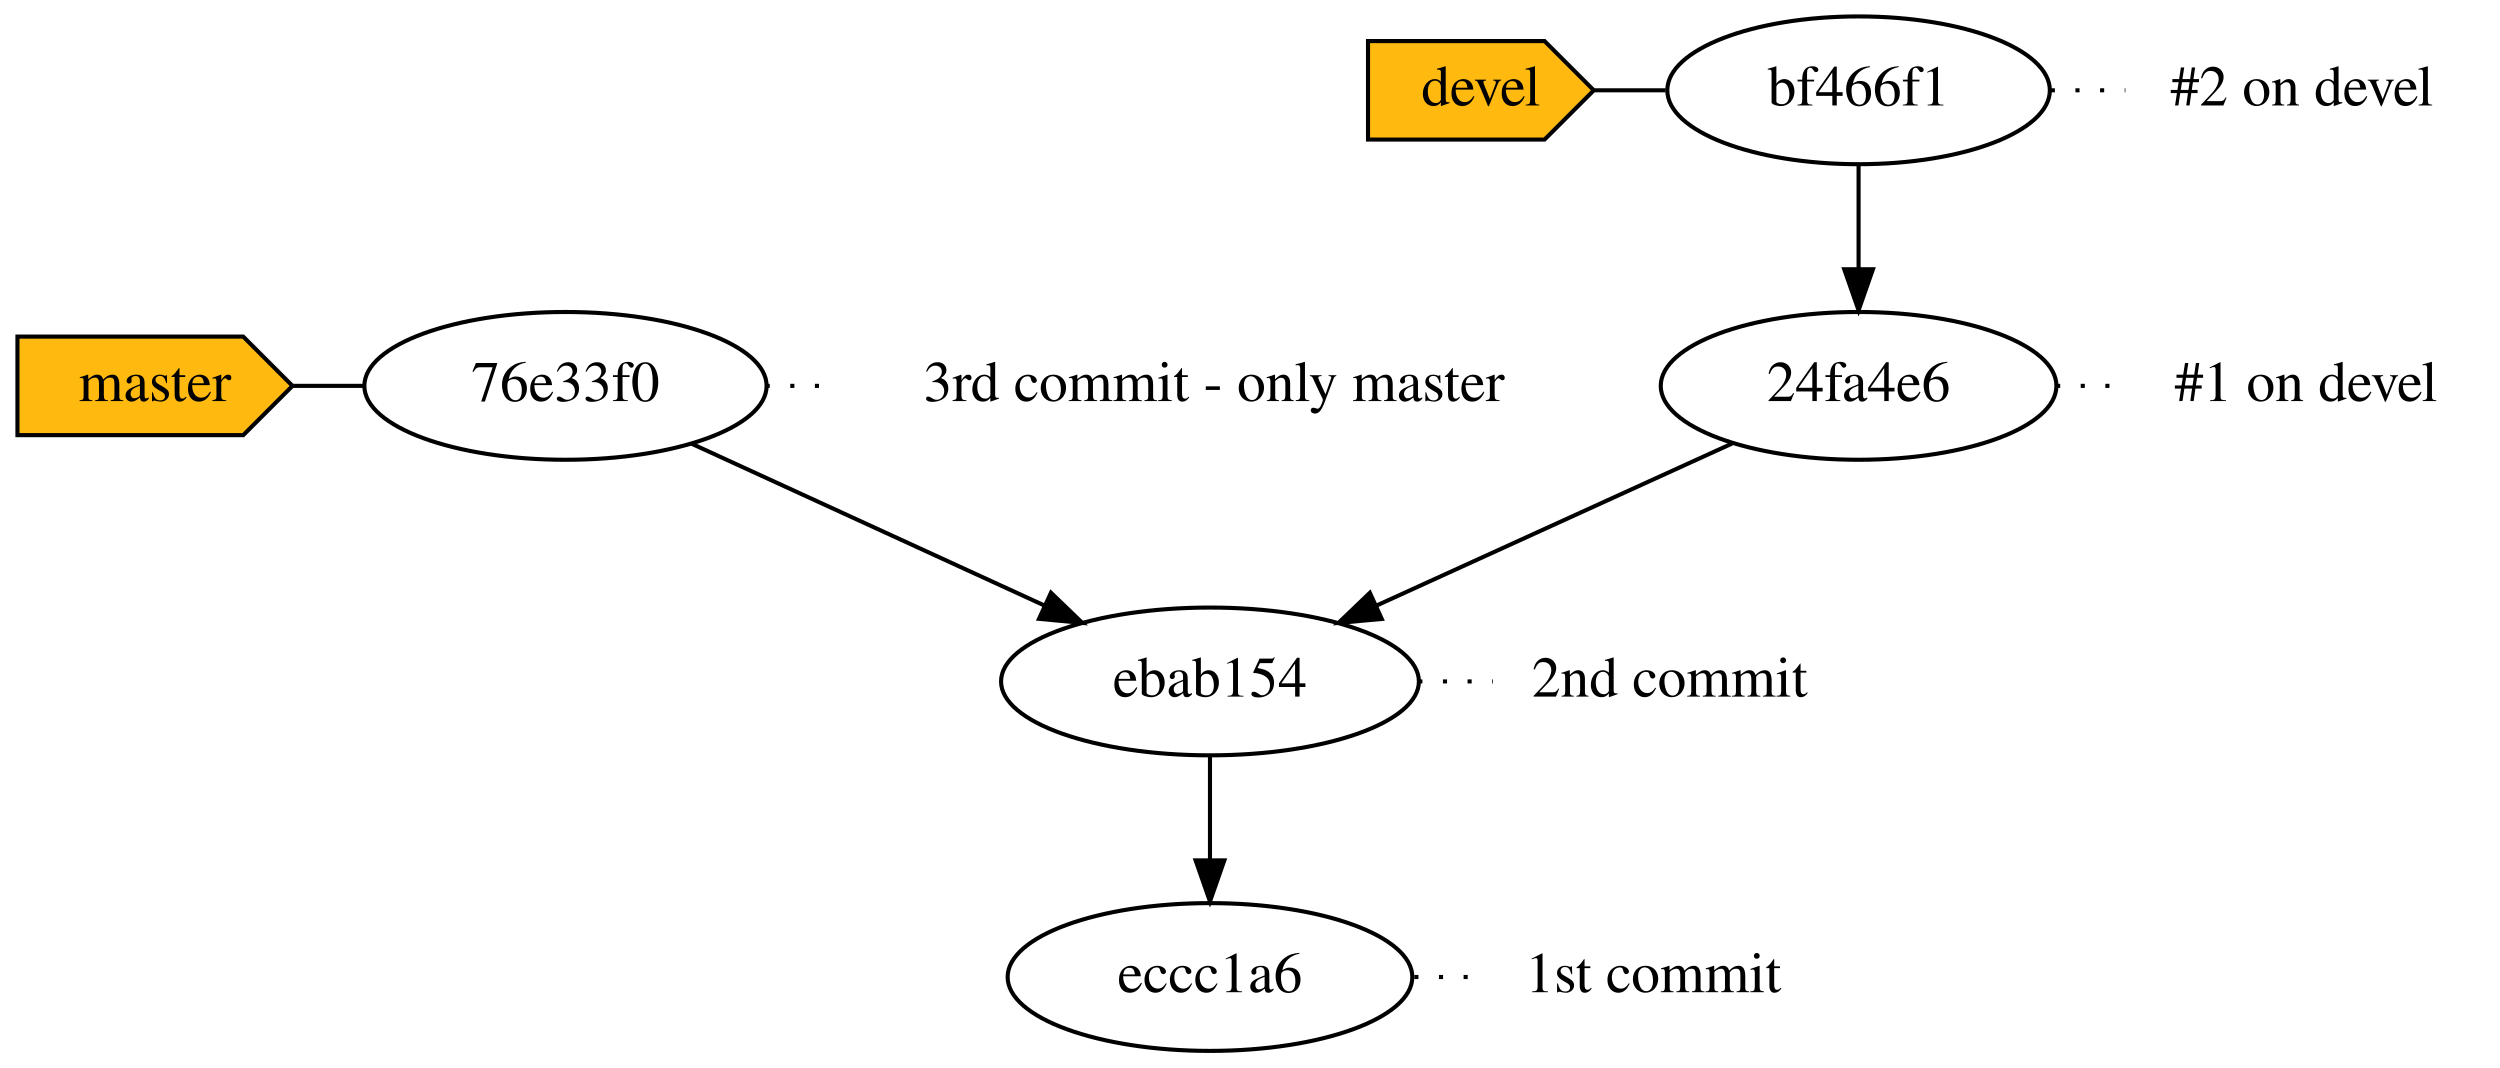
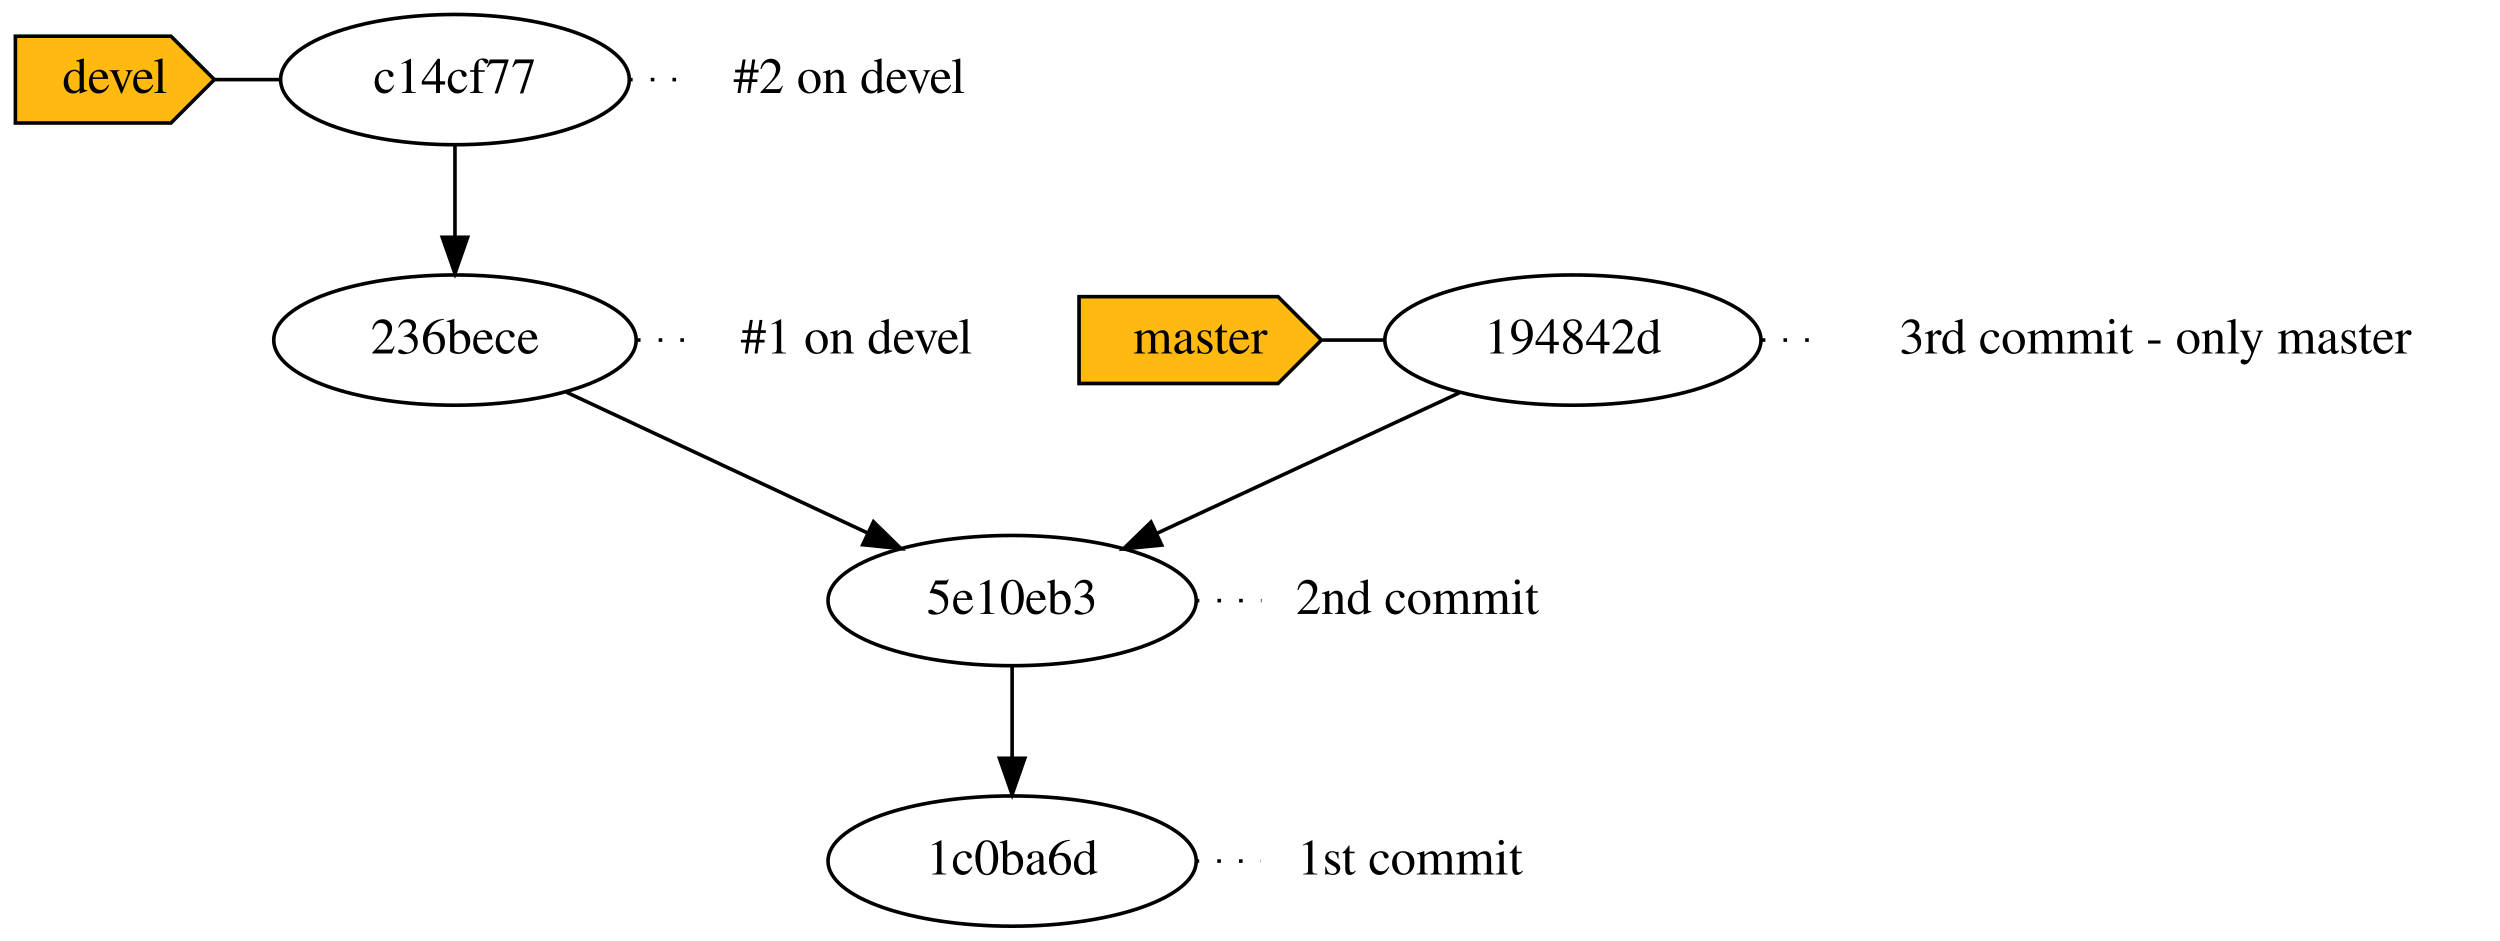
- <svg xmlns="http://www.w3.org/2000/svg" width="609pt" height="260pt" viewBox="0.00 0.00 608.50 260.00">
+ <svg xmlns="http://www.w3.org/2000/svg" width="691pt" height="260pt" viewBox="0.00 0.00 690.50 260.00">
  <g id="graph0" class="graph" transform="scale(1 1) rotate(0) translate(4 256)">
    <g id="node1" class="node">
-       <ellipse fill="none" stroke="#000000" cx="448.5" cy="-162" rx="48.192" ry="18" />
-       <text text-anchor="middle" x="448.5" y="-158.3" font-family="Times,serif" font-size="14.00" fill="#000000">24fa4e6</text>
+       <ellipse fill="none" stroke="#000000" cx="430.5" cy="-162" rx="51.991" ry="18" />
+       <text text-anchor="middle" x="430.5" y="-158.3" font-family="Times,serif" font-size="14.00" fill="#000000">194842d</text>
    </g>
    <g id="node2" class="node">
-       <text text-anchor="middle" x="557.5" y="-158.3" font-family="Times,serif" font-size="14.00" fill="#000000">#1 on devel</text>
+       <text text-anchor="middle" x="591.5" y="-158.3" font-family="Times,serif" font-size="14.00" fill="#000000">3rd commit - only master</text>
    </g>
    <g id="edge1" class="edge">
-       <path fill="none" stroke="#000000" stroke-dasharray="1,5" d="M496.613,-162C502.48,-162 508.347,-162 514.213,-162" />
+       <path fill="none" stroke="#000000" stroke-dasharray="1,5" d="M482.699,-162C488.508,-162 494.316,-162 500.124,-162" />
    </g>
    <g id="node7" class="node">
-       <ellipse fill="none" stroke="#000000" cx="290.5" cy="-90" rx="50.892" ry="18" />
-       <text text-anchor="middle" x="290.5" y="-86.3" font-family="Times,serif" font-size="14.00" fill="#000000">ebab154</text>
+       <ellipse fill="none" stroke="#000000" cx="275.5" cy="-90" rx="50.892" ry="18" />
+       <text text-anchor="middle" x="275.5" y="-86.3" font-family="Times,serif" font-size="14.00" fill="#000000">5e10eb3</text>
    </g>
    <g id="edge6" class="edge">
-       <path fill="none" stroke="#000000" d="M417.661,-147.947C392.918,-136.671 357.982,-120.751 330.988,-108.45" />
-       <polygon fill="#000000" stroke="#000000" points="332.352,-105.226 321.801,-104.264 329.45,-111.596 332.352,-105.226" />
+       <path fill="none" stroke="#000000" d="M399.133,-147.43C375.025,-136.231 341.553,-120.683 315.516,-108.588" />
+       <polygon fill="#000000" stroke="#000000" points="316.835,-105.341 306.291,-104.303 313.886,-111.69 316.835,-105.341" />
    </g>
    <g id="node3" class="node">
-       <ellipse fill="none" stroke="#000000" cx="133.5" cy="-162" rx="48.993" ry="18" />
-       <text text-anchor="middle" x="133.5" y="-158.3" font-family="Times,serif" font-size="14.00" fill="#000000">76e33f0</text>
+       <ellipse fill="none" stroke="#000000" cx="275.5" cy="-18" rx="50.892" ry="18" />
+       <text text-anchor="middle" x="275.5" y="-14.3" font-family="Times,serif" font-size="14.00" fill="#000000">1c0ba6d</text>
    </g>
    <g id="node4" class="node">
-       <text text-anchor="middle" x="291.5" y="-158.3" font-family="Times,serif" font-size="14.00" fill="#000000">3rd commit - only master</text>
+       <text text-anchor="middle" x="385.5" y="-14.3" font-family="Times,serif" font-size="14.00" fill="#000000">1st commit</text>
    </g>
    <g id="edge2" class="edge">
-       <path fill="none" stroke="#000000" stroke-dasharray="1,5" d="M182.258,-162C188.232,-162 194.206,-162 200.18,-162" />
+       <path fill="none" stroke="#000000" stroke-dasharray="1,5" d="M326.203,-18C332.226,-18 338.248,-18 344.27,-18" />
+     </g>
+     <g id="node5" class="node">
+       <ellipse fill="none" stroke="#000000" cx="121.5" cy="-162" rx="50.091" ry="18" />
+       <text text-anchor="middle" x="121.5" y="-158.3" font-family="Times,serif" font-size="14.00" fill="#000000">236bece</text>
+     </g>
+     <g id="node6" class="node">
+       <text text-anchor="middle" x="232.5" y="-158.3" font-family="Times,serif" font-size="14.00" fill="#000000">#1 on devel</text>
+     </g>
+     <g id="edge3" class="edge">
+       <path fill="none" stroke="#000000" stroke-dasharray="1,5" d="M171.797,-162C177.646,-162 183.495,-162 189.344,-162" />
    </g>
    <g id="edge7" class="edge">
-       <path fill="none" stroke="#000000" d="M164.144,-147.947C188.73,-136.671 223.445,-120.751 250.268,-108.45" />
-       <polygon fill="#000000" stroke="#000000" points="251.766,-111.614 259.397,-104.264 248.848,-105.251 251.766,-111.614" />
-     </g>
-     <g id="node5" class="node">
-       <ellipse fill="none" stroke="#000000" cx="448.5" cy="-234" rx="46.593" ry="18" />
-       <text text-anchor="middle" x="448.5" y="-230.3" font-family="Times,serif" font-size="14.00" fill="#000000">bf466f1</text>
+       <path fill="none" stroke="#000000" d="M152.294,-147.603C176.216,-136.419 209.579,-120.82 235.555,-108.676" />
+       <polygon fill="#000000" stroke="#000000" points="237.183,-111.778 244.759,-104.372 234.218,-105.437 237.183,-111.778" />
    </g>
    <g id="edge8" class="edge">
-       <path fill="none" stroke="#000000" d="M448.5,-215.831C448.5,-208.131 448.5,-198.974 448.5,-190.417" />
-       <polygon fill="#000000" stroke="#000000" points="452,-190.413 448.5,-180.413 445,-190.413 452,-190.413" />
-     </g>
-     <g id="node6" class="node">
-       <text text-anchor="middle" x="556.5" y="-230.3" font-family="Times,serif" font-size="14.00" fill="#000000">#2 on devel</text>
-     </g>
-     <g id="edge3" class="edge">
-       <path fill="none" stroke="#000000" stroke-dasharray="1,5" d="M495.328,-234C501.382,-234 507.435,-234 513.489,-234" />
+       <path fill="none" stroke="#000000" d="M275.5,-71.831C275.5,-64.131 275.5,-54.974 275.5,-46.417" />
+       <polygon fill="#000000" stroke="#000000" points="279,-46.413 275.5,-36.413 272,-46.413 279,-46.413" />
    </g>
    <g id="node8" class="node">
-       <text text-anchor="middle" x="402.5" y="-86.3" font-family="Times,serif" font-size="14.00" fill="#000000">2nd commit</text>
+       <text text-anchor="middle" x="387.5" y="-86.3" font-family="Times,serif" font-size="14.00" fill="#000000">2nd commit</text>
    </g>
    <g id="edge4" class="edge">
-       <path fill="none" stroke="#000000" stroke-dasharray="1,5" d="M341.25,-90C347.311,-90 353.372,-90 359.434,-90" />
+       <path fill="none" stroke="#000000" stroke-dasharray="1,5" d="M326.25,-90C332.311,-90 338.372,-90 344.434,-90" />
    </g>
    <g id="node9" class="node">
-       <ellipse fill="none" stroke="#000000" cx="290.5" cy="-18" rx="49.291" ry="18" />
-       <text text-anchor="middle" x="290.5" y="-14.3" font-family="Times,serif" font-size="14.00" fill="#000000">eccc1a6</text>
+       <ellipse fill="none" stroke="#000000" cx="121.5" cy="-234" rx="48.192" ry="18" />
+       <text text-anchor="middle" x="121.5" y="-230.3" font-family="Times,serif" font-size="14.00" fill="#000000">c14cf77</text>
    </g>
    <g id="edge9" class="edge">
-       <path fill="none" stroke="#000000" d="M290.5,-71.831C290.5,-64.131 290.5,-54.974 290.5,-46.417" />
-       <polygon fill="#000000" stroke="#000000" points="294,-46.413 290.5,-36.413 287,-46.413 294,-46.413" />
+       <path fill="none" stroke="#000000" d="M121.5,-215.831C121.5,-208.131 121.5,-198.974 121.5,-190.417" />
+       <polygon fill="#000000" stroke="#000000" points="125,-190.413 121.5,-180.413 118,-190.413 125,-190.413" />
    </g>
    <g id="node10" class="node">
-       <text text-anchor="middle" x="398.5" y="-14.3" font-family="Times,serif" font-size="14.00" fill="#000000">1st commit</text>
+       <text text-anchor="middle" x="230.5" y="-230.3" font-family="Times,serif" font-size="14.00" fill="#000000">#2 on devel</text>
    </g>
    <g id="edge5" class="edge">
-       <path fill="none" stroke="#000000" stroke-dasharray="1,5" d="M340.281,-18C345.891,-18 351.5,-18 357.11,-18" />
+       <path fill="none" stroke="#000000" stroke-dasharray="1,5" d="M169.613,-234C175.48,-234 181.347,-234 187.213,-234" />
    </g>
    <g id="node11" class="node">
-       <polygon fill="#ffb90f" stroke="#000000" points="372,-246 329,-246 329,-222 372,-222 384,-234 372,-246" />
-       <text text-anchor="middle" x="356.5" y="-230.3" font-family="Times,serif" font-size="14.00" fill="#000000">devel</text>
+       <polygon fill="#ffb90f" stroke="#000000" points="43,-246 0,-246 0,-222 43,-222 55,-234 43,-246" />
+       <text text-anchor="middle" x="27.5" y="-230.3" font-family="Times,serif" font-size="14.00" fill="#000000">devel</text>
    </g>
    <g id="edge10" class="edge">
-       <path fill="none" stroke="#000000" d="M384.172,-234C389.951,-234 395.731,-234 401.51,-234" />
+       <path fill="none" stroke="#000000" d="M55.039,-234C61.097,-234 67.154,-234 73.212,-234" />
    </g>
    <g id="node12" class="node">
-       <polygon fill="#ffb90f" stroke="#000000" points="55,-174 0,-174 0,-150 55,-150 67,-162 55,-174" />
-       <text text-anchor="middle" x="33.5" y="-158.3" font-family="Times,serif" font-size="14.00" fill="#000000">master</text>
+       <polygon fill="#ffb90f" stroke="#000000" points="349,-174 294,-174 294,-150 349,-150 361,-162 349,-174" />
+       <text text-anchor="middle" x="327.5" y="-158.3" font-family="Times,serif" font-size="14.00" fill="#000000">master</text>
    </g>
    <g id="edge11" class="edge">
-       <path fill="none" stroke="#000000" d="M67.094,-162C72.974,-162 78.853,-162 84.733,-162" />
+       <path fill="none" stroke="#000000" d="M361.297,-162C366.974,-162 372.651,-162 378.327,-162" />
    </g>
  </g>
</svg>
